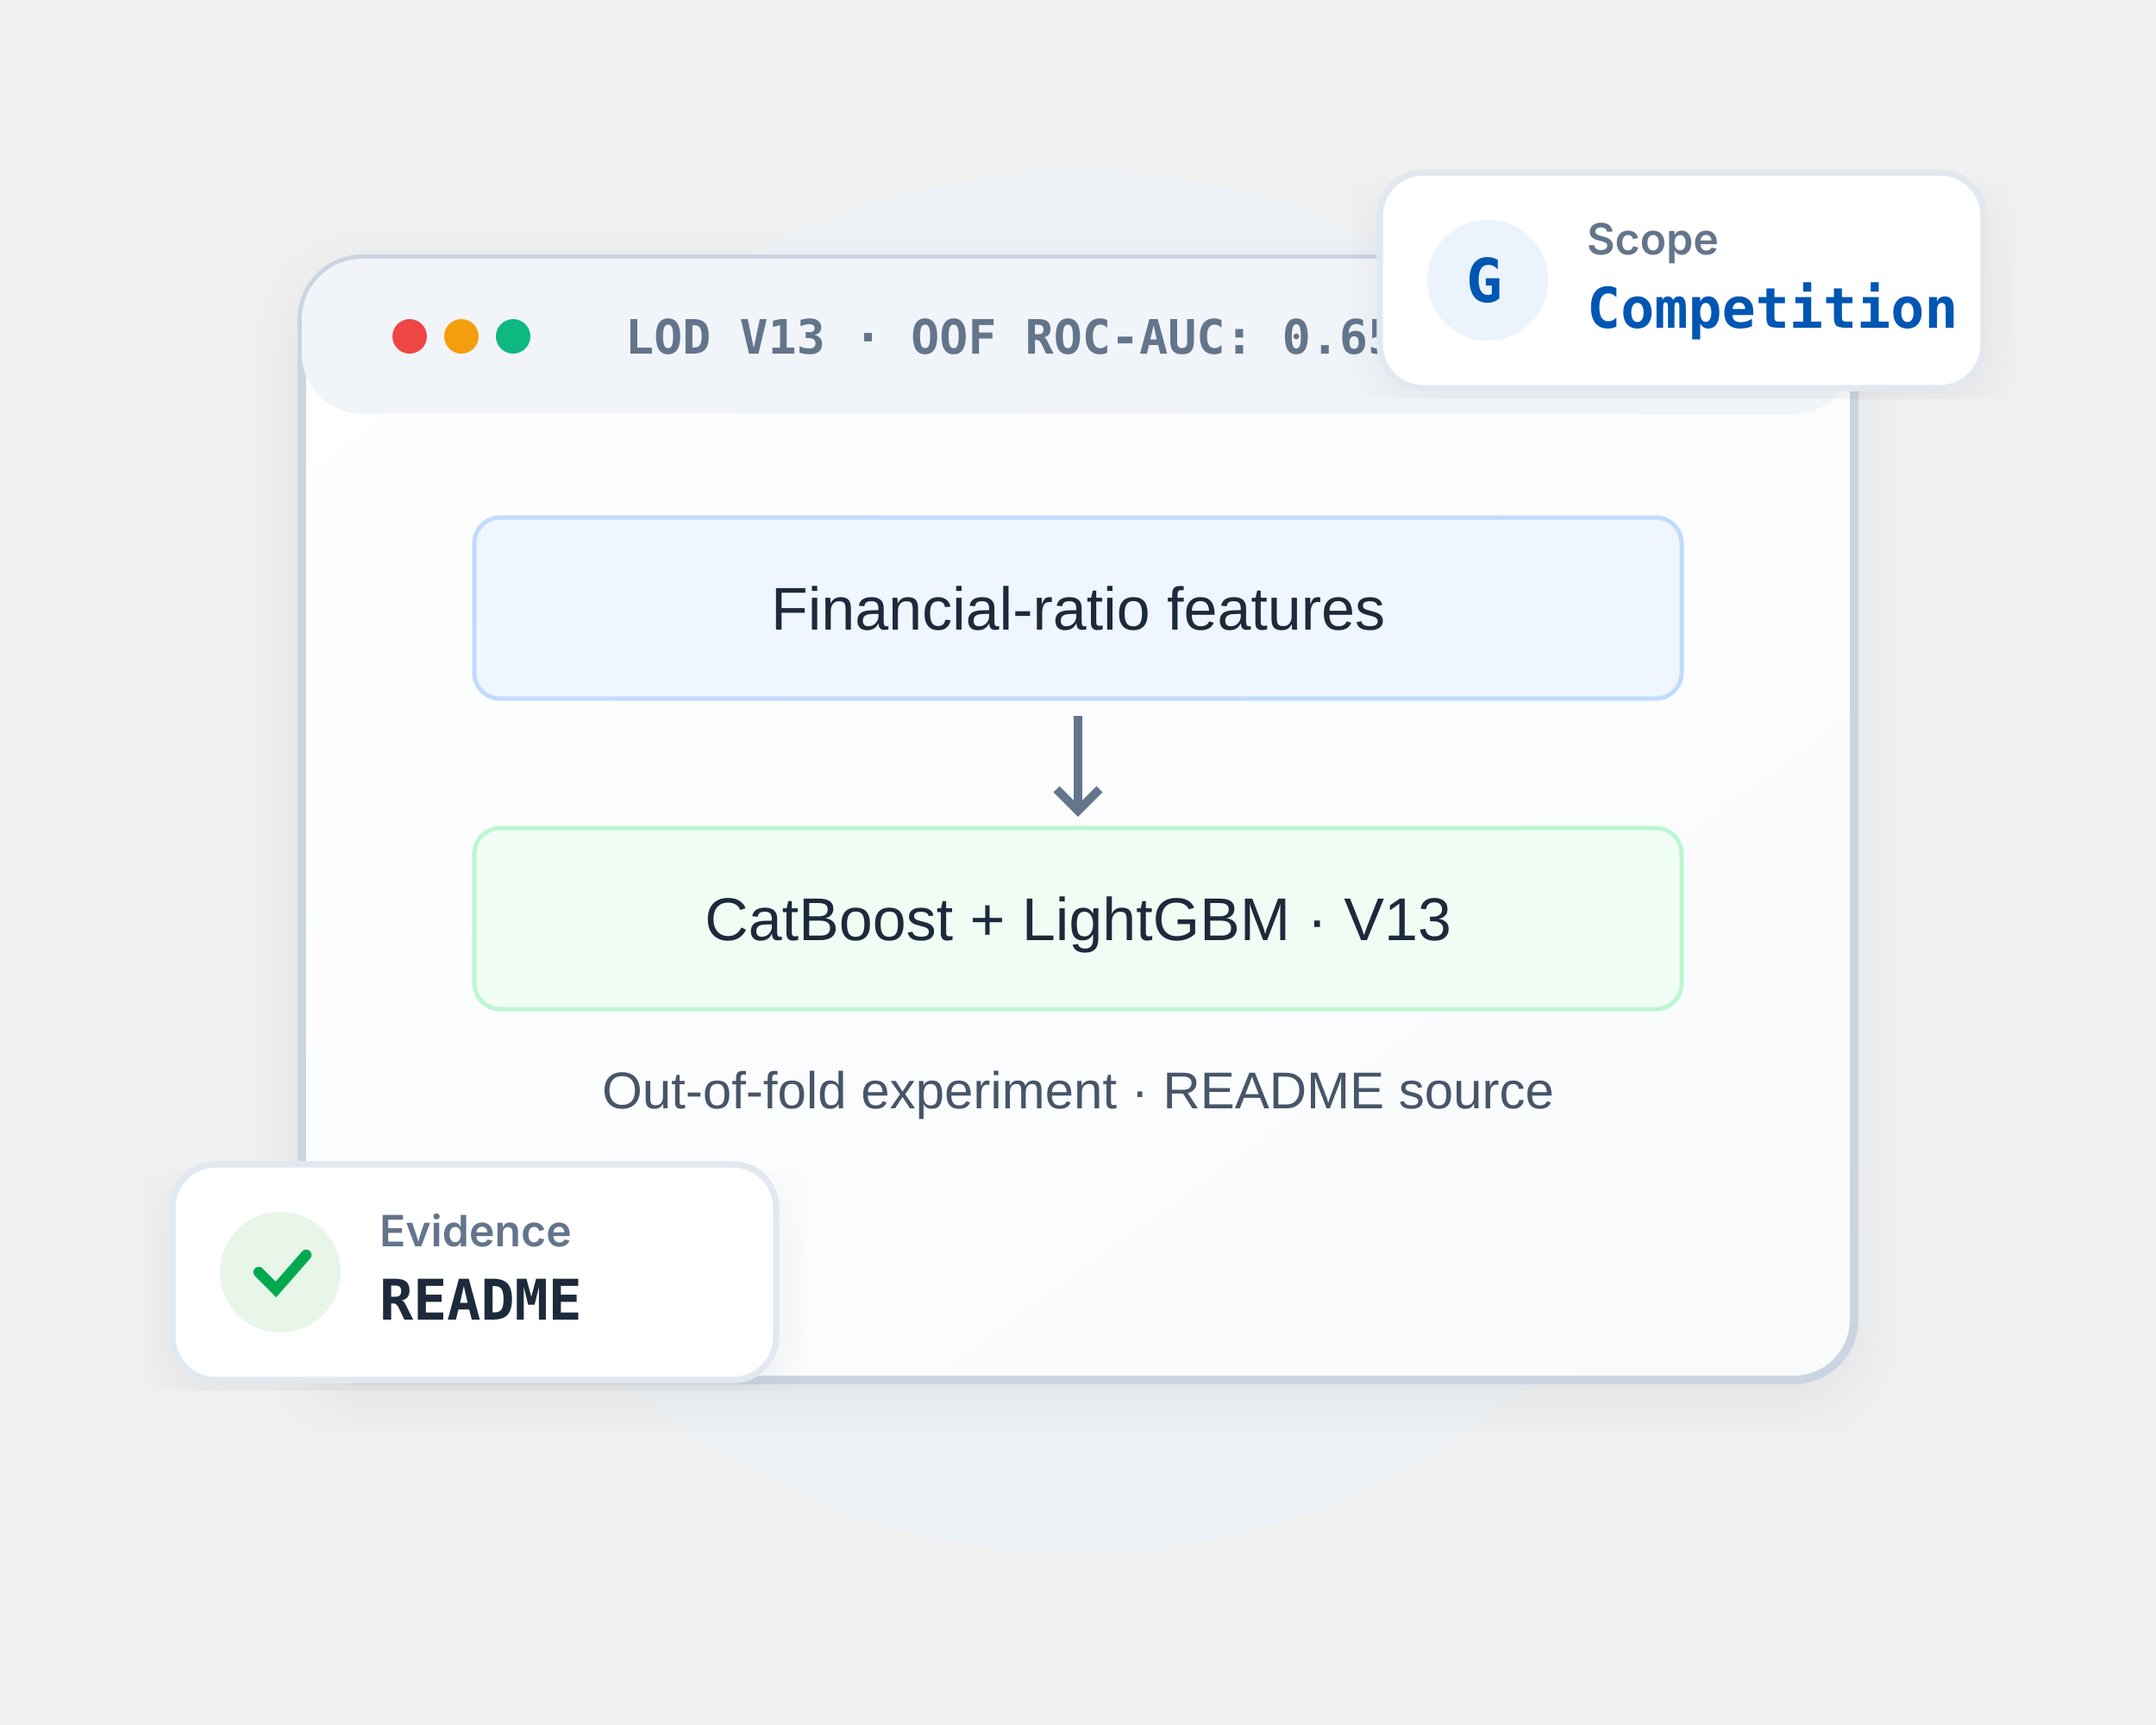
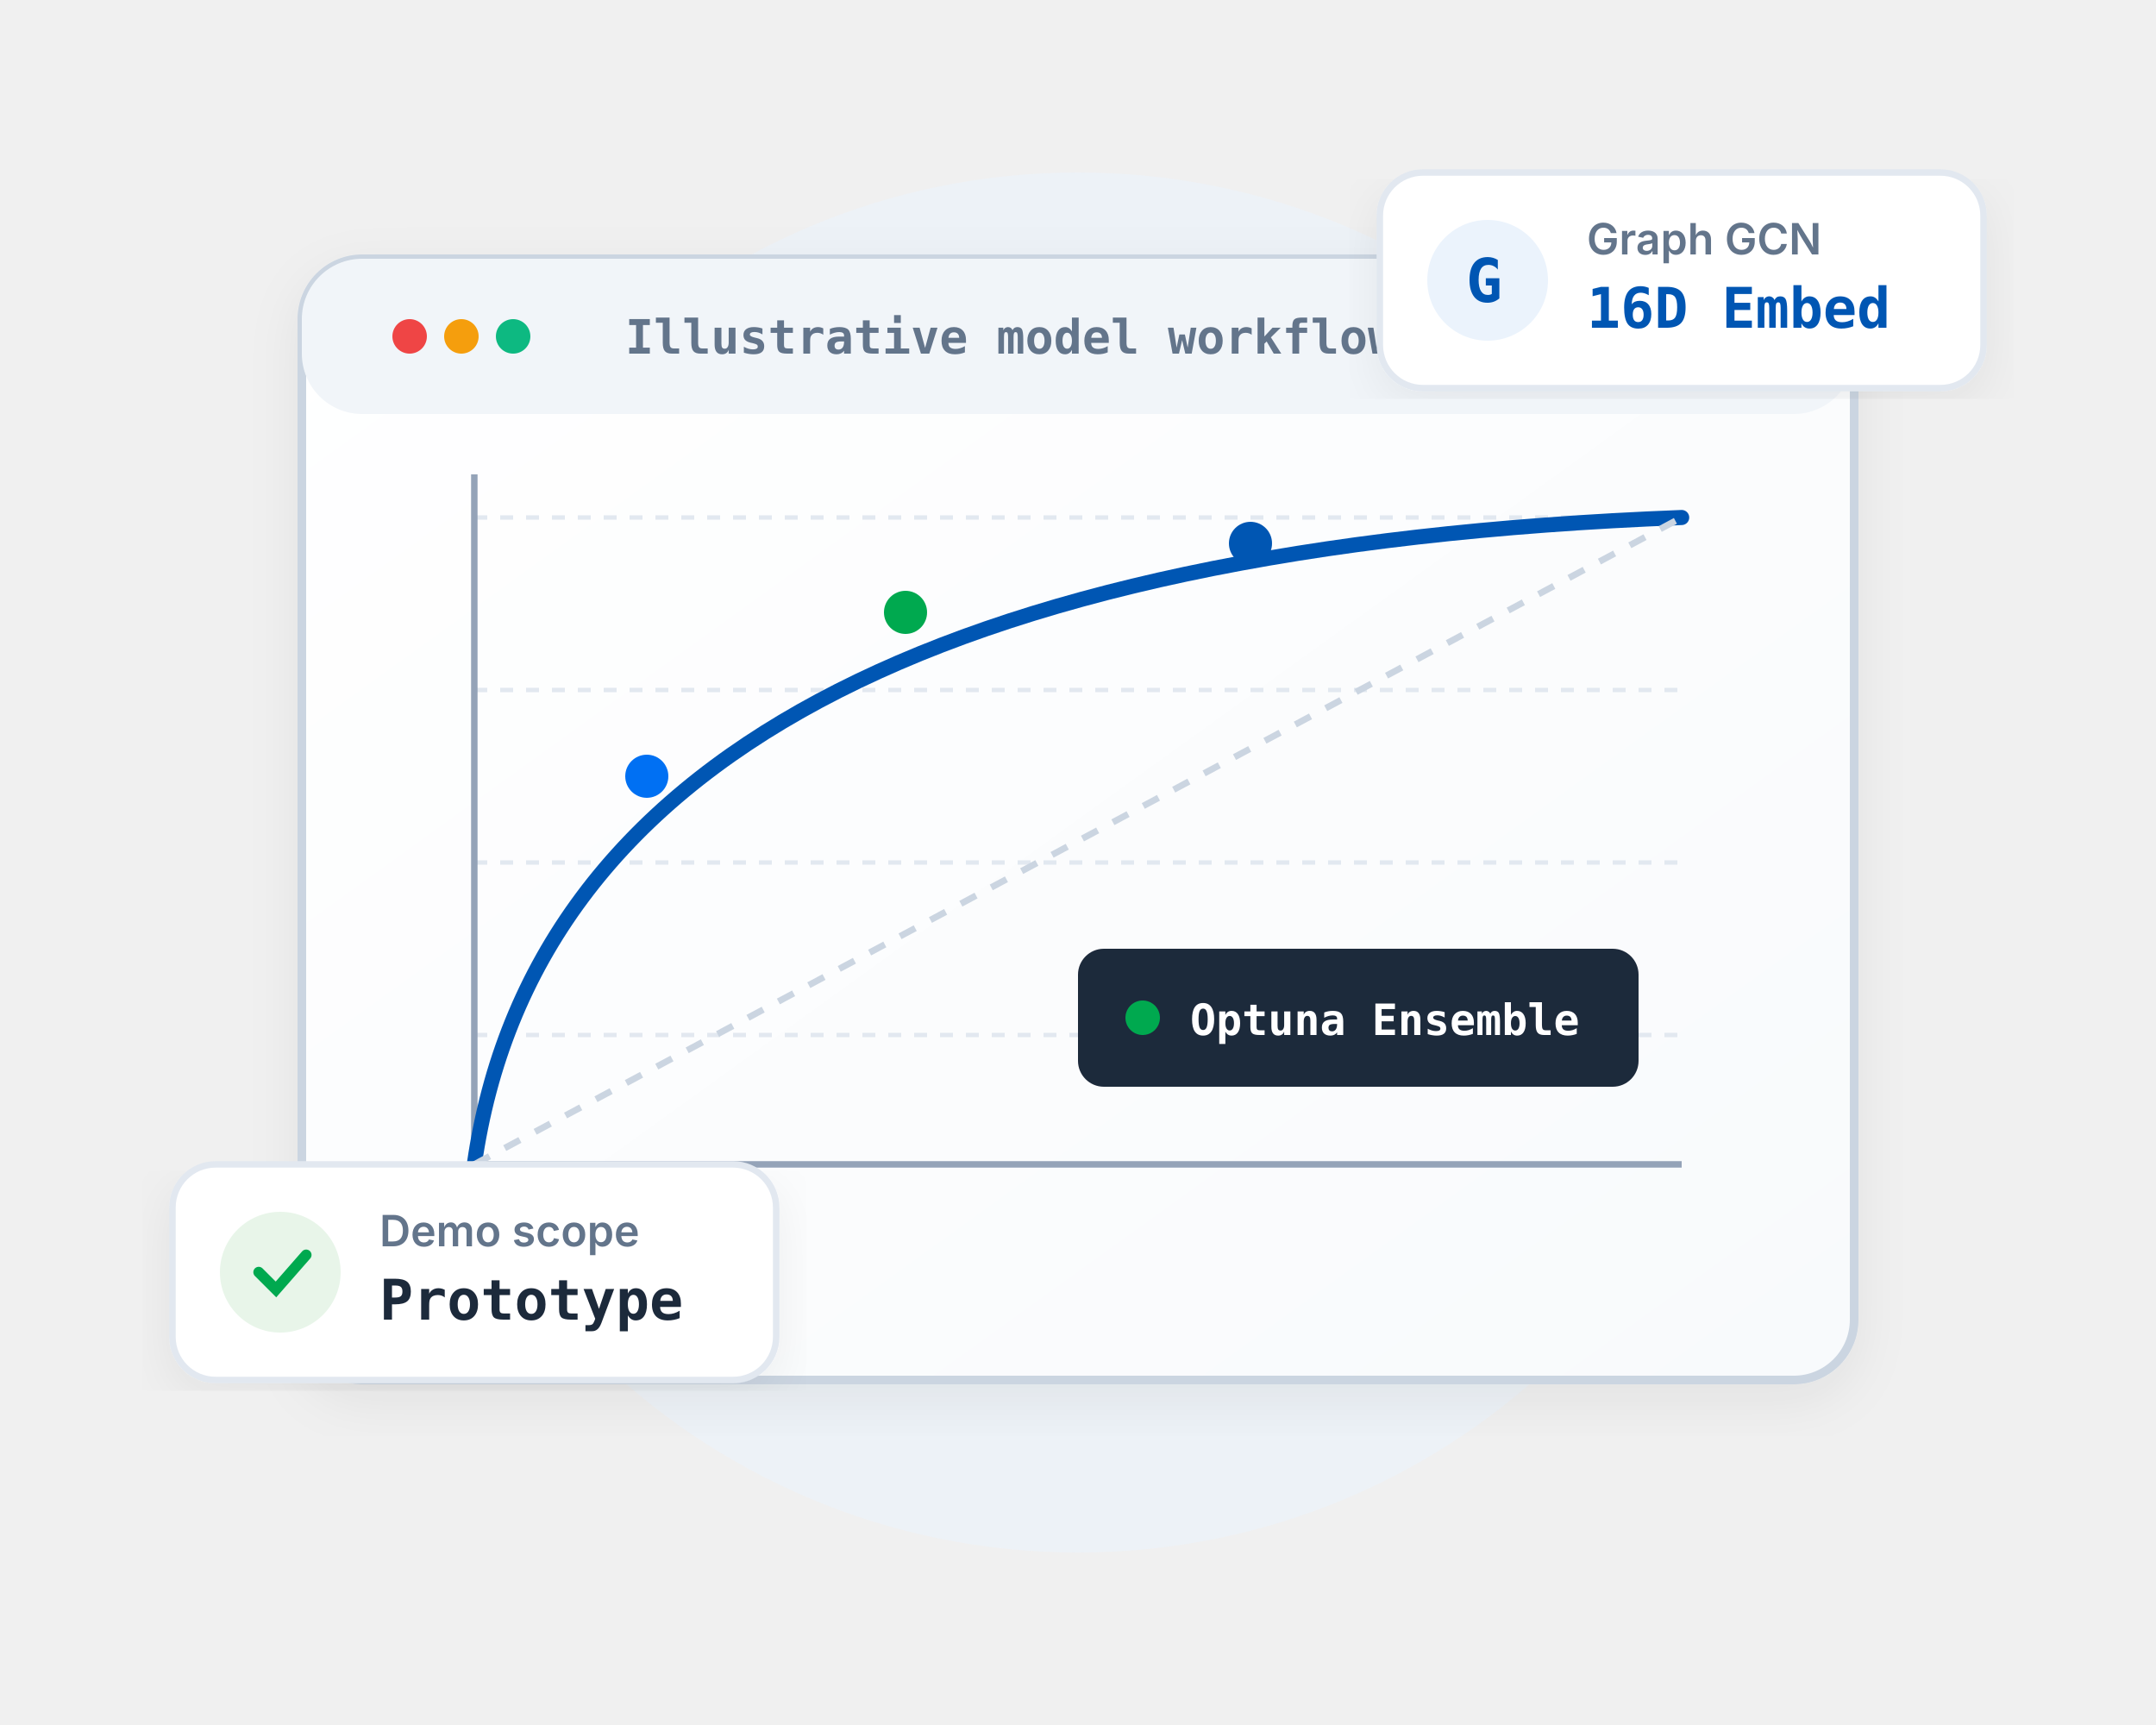
<svg xmlns="http://www.w3.org/2000/svg" viewBox="0 0 500 400" width="100%" height="100%">
  <defs>
    <linearGradient id="mlCardGrad" x1="0%" y1="0%" x2="100%" y2="100%">
      <stop offset="0%" stop-color="#FFFFFF" />
      <stop offset="100%" stop-color="#F8FAFC" />
    </linearGradient>
    <filter id="shadowDS" x="-5%" y="-5%" width="110%" height="110%">
      <feDropShadow dx="0" dy="4" stdDeviation="6" flood-color="#000" flood-opacity="0.06" />
    </filter>
  </defs>
  <circle cx="250" cy="200" r="160" fill="#EBF3FC" opacity="0.6" />
  <g filter="url(#shadowDS)">
    <rect x="70" y="60" width="360" height="260" rx="14" fill="url(#mlCardGrad)" stroke="#CBD5E1" stroke-width="2" />
    <rect x="70" y="60" width="360" height="36" rx="14" fill="#F1F5F9" />
    <circle cx="95" cy="78" r="4" fill="#EF4444" />
    <circle cx="107" cy="78" r="4" fill="#F59E0B" />
    <circle cx="119" cy="78" r="4" fill="#10B981" />
-     <text x="145" y="82" font-family="'JetBrains Mono', monospace" font-size="11" fill="#64748B" font-weight="600">LOD V13 · OOF ROC-AUC: 0.65333</text>
-     <rect x="110" y="120" width="280" height="42" rx="6" fill="#EFF6FF" stroke="#BFDBFE" />
-     <text x="250" y="146" text-anchor="middle" font-family="Arial, sans-serif" font-size="14" fill="#1E293B">Financial-ratio features</text>
-     <path d="M250 166v22m-5-5 5 5 5-5" fill="none" stroke="#64748B" stroke-width="2" />
-     <rect x="110" y="192" width="280" height="42" rx="6" fill="#F0FDF4" stroke="#BBF7D0" />
-     <text x="250" y="218" text-anchor="middle" font-family="Arial, sans-serif" font-size="14" fill="#1E293B">CatBoost + LightGBM · V13</text>
-     <text x="250" y="257" text-anchor="middle" font-family="Arial, sans-serif" font-size="12" fill="#475569">Out-of-fold experiment · README source</text>
+     <text x="145" y="82" font-family="'JetBrains Mono', monospace" font-size="11" fill="#64748B" font-weight="600">Illustrative model workflow</text>
+     <line x1="110" y1="120" x2="390" y2="120" stroke="#E2E8F0" stroke-width="1" stroke-dasharray="3 3" />
+     <line x1="110" y1="160" x2="390" y2="160" stroke="#E2E8F0" stroke-width="1" stroke-dasharray="3 3" />
+     <line x1="110" y1="200" x2="390" y2="200" stroke="#E2E8F0" stroke-width="1" stroke-dasharray="3 3" />
+     <line x1="110" y1="240" x2="390" y2="240" stroke="#E2E8F0" stroke-width="1" stroke-dasharray="3 3" />
+     <line x1="110" y1="270" x2="390" y2="270" stroke="#94A3B8" stroke-width="1.5" />
+     <line x1="110" y1="110" x2="110" y2="270" stroke="#94A3B8" stroke-width="1.5" />
+     <path d="M110,270 Q130,130 390,120" fill="none" stroke="#0056B3" stroke-width="3.5" stroke-linecap="round" />
+     <line x1="110" y1="270" x2="390" y2="120" stroke="#CBD5E1" stroke-width="1.5" stroke-dasharray="4 4" />
+     <circle cx="150" cy="180" r="5" fill="#0070F3" />
+     <circle cx="210" cy="142" r="5" fill="#00A950" />
+     <circle cx="290" cy="126" r="5" fill="#0056B3" />
+     <rect x="250" y="220" width="130" height="32" rx="6" fill="#1E293B" />
+     <circle cx="265" cy="236" r="4" fill="#00A950" />
+     <text x="276" y="240" font-family="'JetBrains Mono', monospace" font-size="10" fill="#FFFFFF" font-weight="600">Optuna Ensemble</text>
  </g>
  <g filter="url(#shadowDS)">
    <rect x="40" y="270" width="140" height="50" rx="10" fill="#FFFFFF" stroke="#E2E8F0" stroke-width="1.5" />
    <circle cx="65" cy="295" r="14" fill="#E8F5E9" />
    <path d="M60,295 L64,299 L71,291" fill="none" stroke="#00A950" stroke-width="2.5" stroke-linecap="round" />
-     <text x="88" y="289" font-family="'Inter', sans-serif" font-size="10" fill="#64748B" font-weight="600">Evidence</text>
-     <text x="88" y="306" font-family="'JetBrains Mono', monospace" font-size="13" fill="#1E293B" font-weight="700">README</text>
+     <text x="88" y="289" font-family="'Inter', sans-serif" font-size="10" fill="#64748B" font-weight="600">Demo scope</text>
+     <text x="88" y="306" font-family="'JetBrains Mono', monospace" font-size="13" fill="#1E293B" font-weight="700">Prototype</text>
  </g>
  <g filter="url(#shadowDS)">
    <rect x="320" y="40" width="140" height="50" rx="10" fill="#FFFFFF" stroke="#E2E8F0" stroke-width="1.5" />
    <circle cx="345" cy="65" r="14" fill="#EBF3FC" />
    <text x="340" y="70" font-family="'JetBrains Mono', monospace" font-size="14" fill="#0056B3" font-weight="700">G</text>
-     <text x="368" y="59" font-family="'Inter', sans-serif" font-size="10" fill="#64748B" font-weight="600">Scope</text>
-     <text x="368" y="76" font-family="'JetBrains Mono', monospace" font-size="13" fill="#0056B3" font-weight="700">Competition</text>
+     <text x="368" y="59" font-family="'Inter', sans-serif" font-size="10" fill="#64748B" font-weight="600">Graph GCN</text>
+     <text x="368" y="76" font-family="'JetBrains Mono', monospace" font-size="13" fill="#0056B3" font-weight="700">16D Embed</text>
  </g>
</svg>
